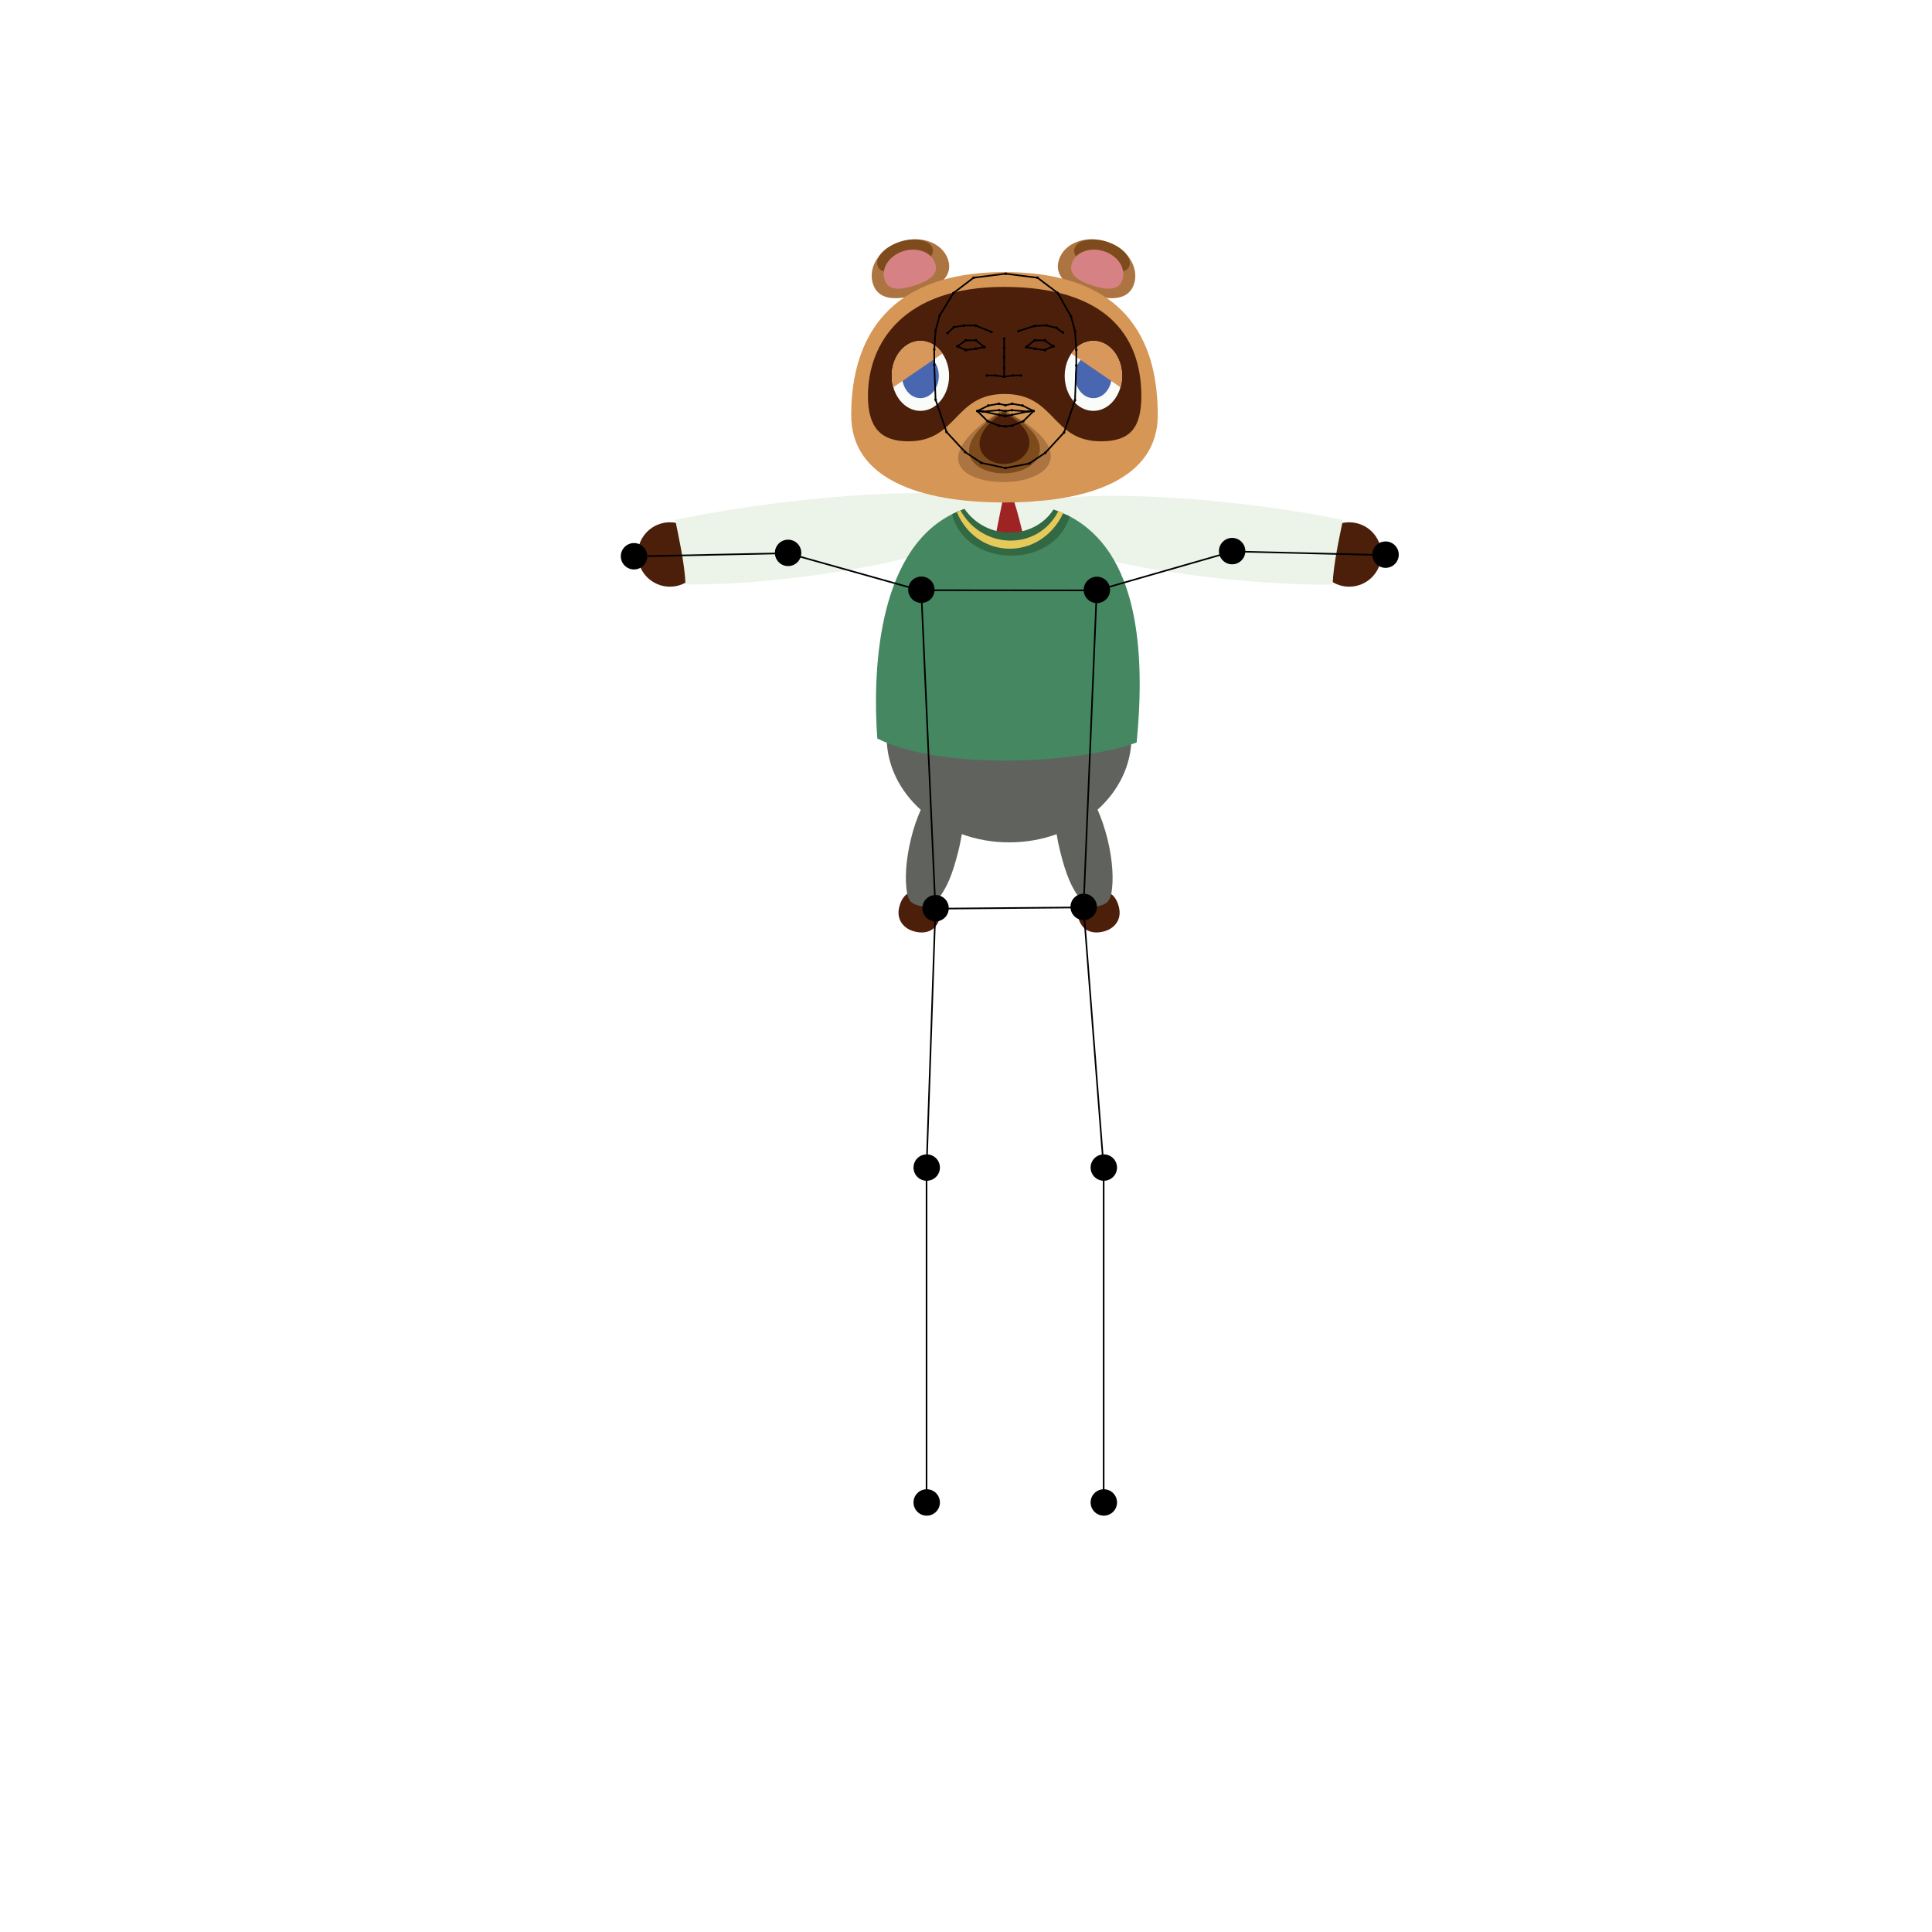
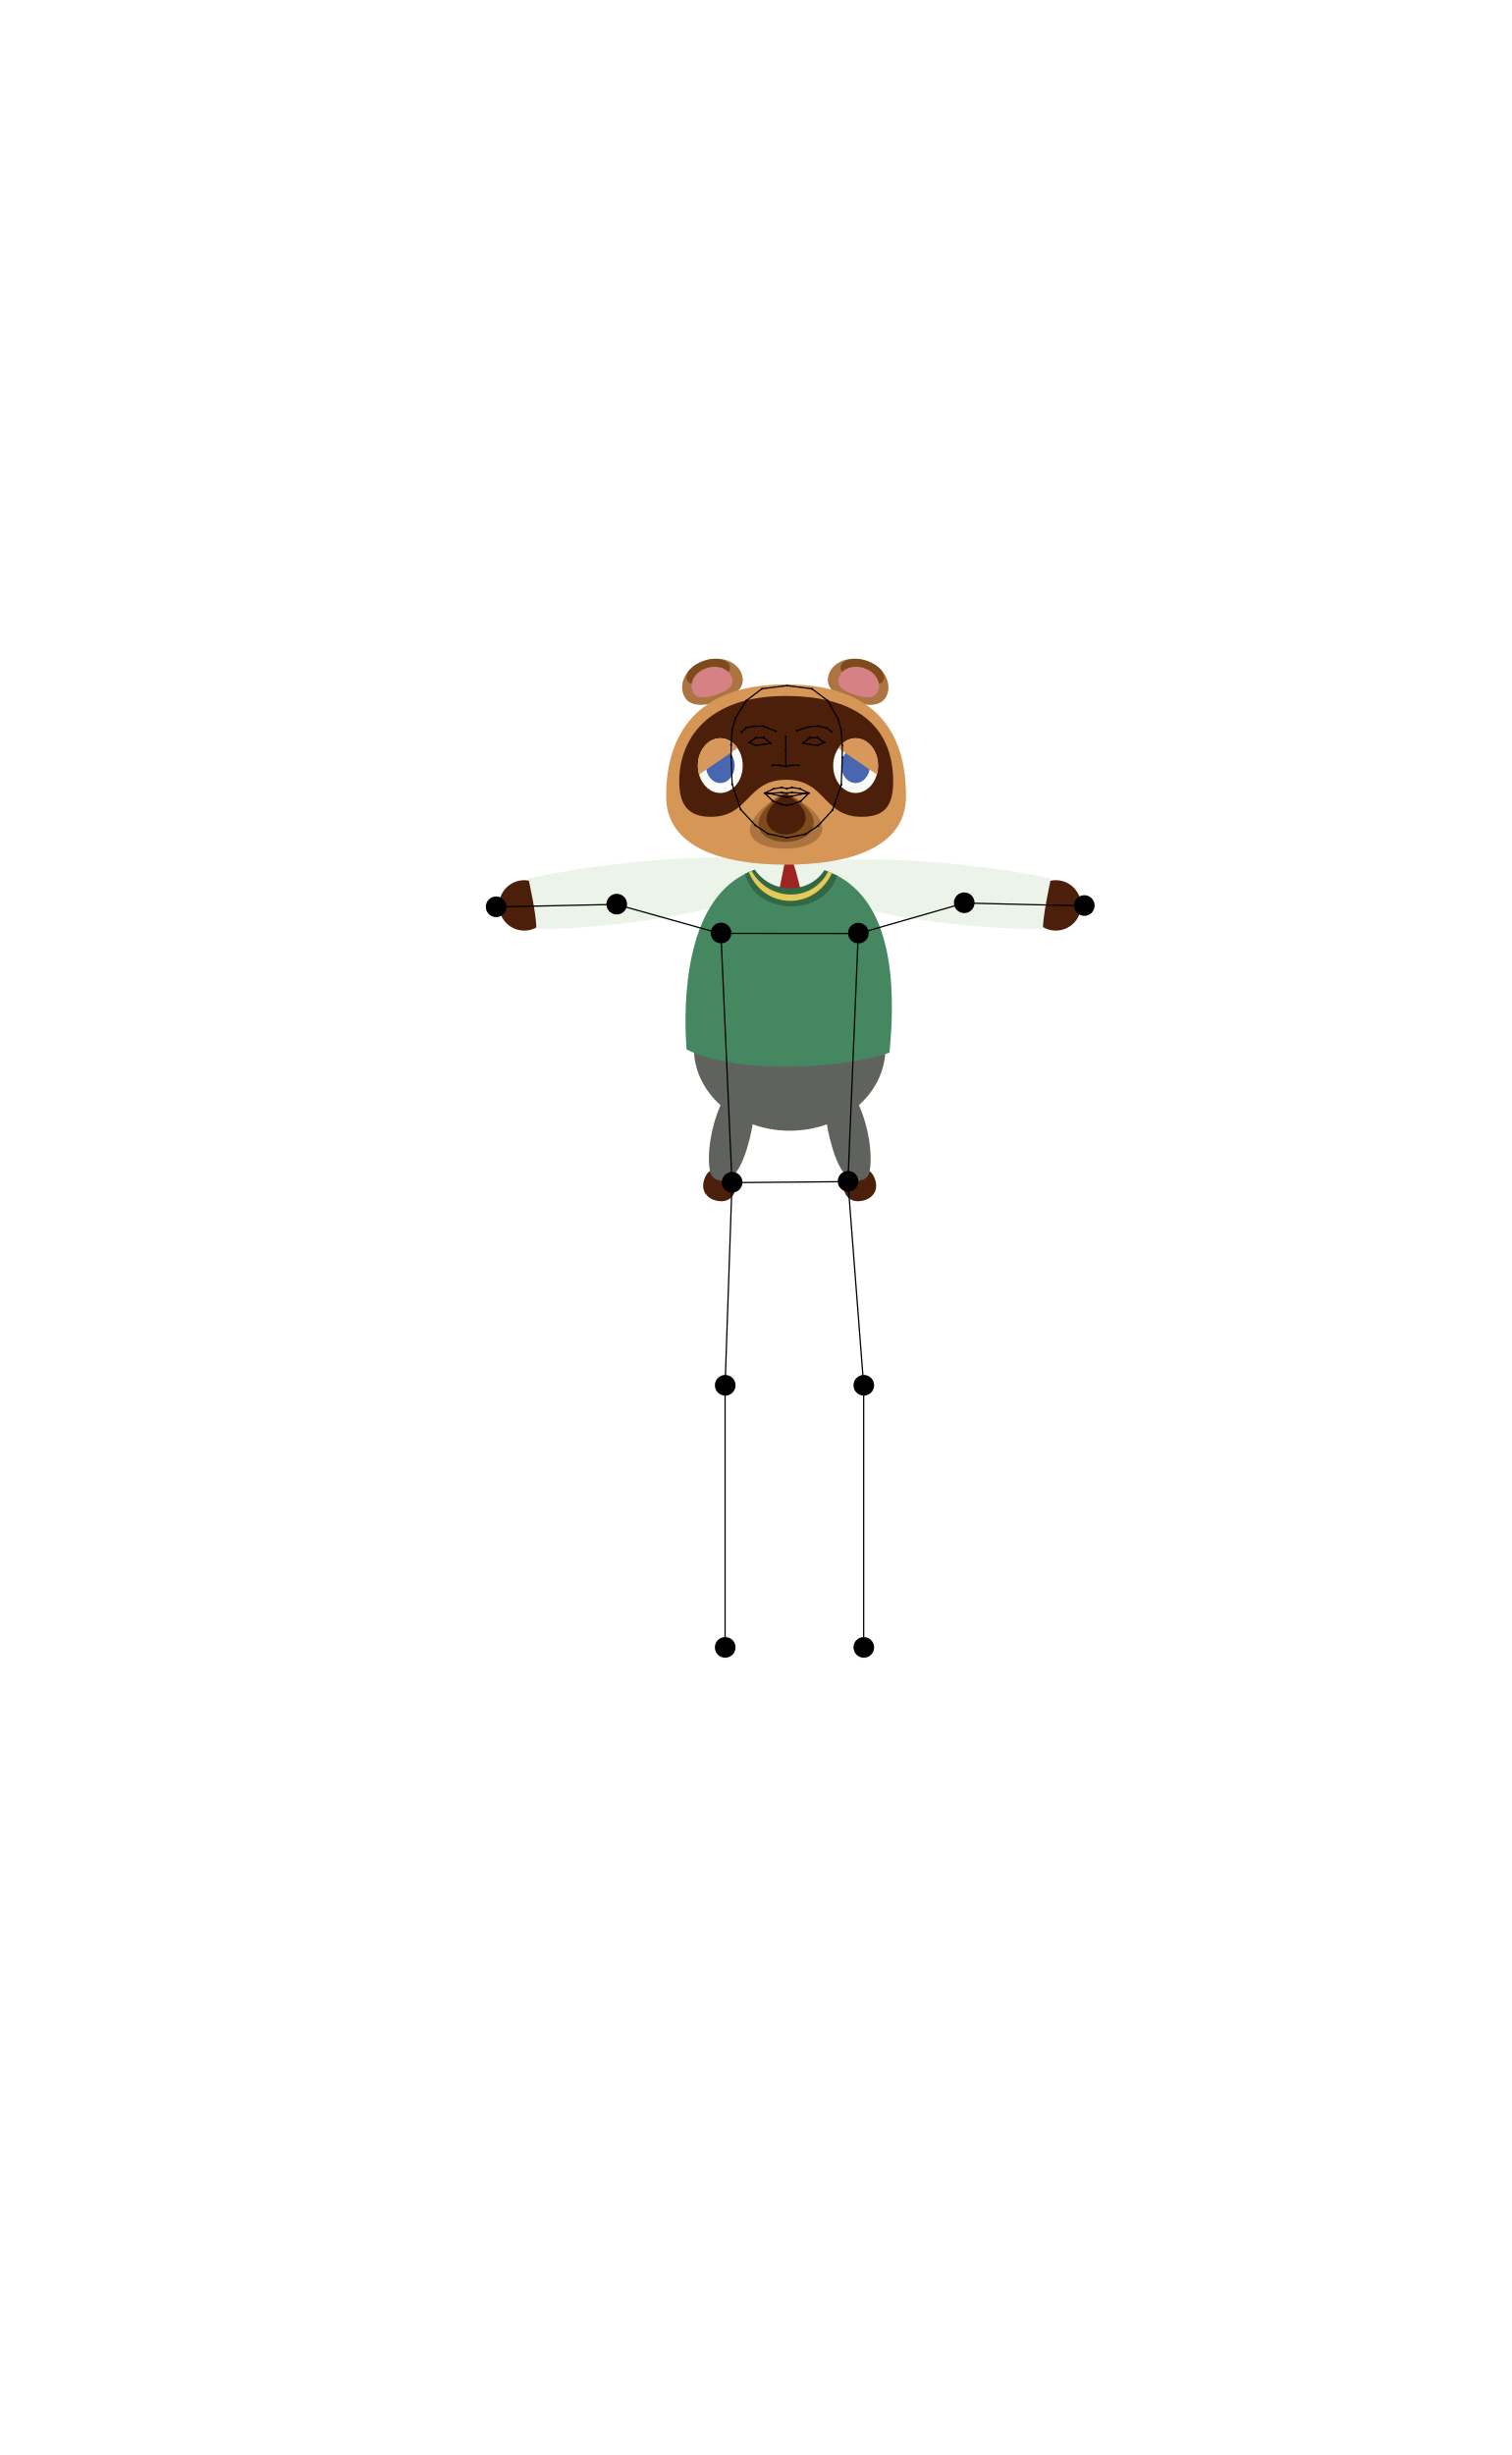
- <svg xmlns="http://www.w3.org/2000/svg" version="1.1" id="Layer_1" x="0px" y="0px" width="100%" height="auto" viewBox="0 0 1200 1200" style="enable-background:new 0 0 1200 1200;" xml:space="preserve">
+ <svg xmlns="http://www.w3.org/2000/svg" version="1.1" id="Layer_1" x="0px" y="0px" width="980px" height="1591px" viewBox="0 0 1200 1200" style="enable-background:new 0 0 1200 1200;" xml:space="preserve">
  <style type="text/css">
	.st0{fill:#4B1F09;}
	.st1{fill:#ECF4E9;}
	.st2{fill:#60625D;}
	.st3{fill:#458761;}
	.st4{fill:#9E2323;}
	.st5{fill:#AB7440;}
	.st6{fill:#7E4B1D;}
	.st7{fill:#D68184;}
	.st8{fill:#D69655;}
	.st9{fill:#FAFCF9;}
	.st10{fill:#4966B1;}
	.st11{fill:#D8975B;}
	.st12{fill:#326842;}
	.st13{fill:#E5CA5A;}
	.st14{fill:none;stroke:#000000;stroke-miterlimit:10;}
</style>
  <g id="illustration_1_">
    <circle class="st0" cx="838" cy="344.4" r="20" />
    <path class="st1" d="M632.4,323.9c-14.4-22.8,114-19.4,201.7-0.9c-2.1,10.6-5.8,26.5-6.4,40.1C762.2,364,647.3,347.4,632.4,323.9z" />
    <circle class="st0" cx="416.1" cy="344.4" r="20" />
    <path class="st1" d="M621.8,320.9c14.5-22.8-114.6-16.5-202.4,2c2.1,10.6,5.8,26.5,6.4,40.1C491.4,364,606.9,344.5,621.8,320.9z" />
    <path class="st0" d="M694.9,563.1c2.3,8.7-3.5,13.5-7.9,15c-7.5,2.6-14.9,0.7-17.2-8s1.8-13.8,9.4-15.9   C686.9,552.2,692.6,554.4,694.9,563.1z" />
    <path class="st0" d="M558.6,563.1c-2.3,8.7,3.5,13.5,7.9,15c7.5,2.6,14.9,0.7,17.2-8s-1.8-13.8-9.4-15.9   C566.6,552.2,560.9,554.4,558.6,563.1z" />
    <path class="st2" d="M681.7,502.9c13.1-11.7,21.1-27.7,21.1-45.2c0-6.2,3.1-17.1-2.8-17.8c-27-3.1-40.6-5.3-75.4-5.3   c-35.4,0-30.1,1.3-71.5,6.6c-5.5,0.7-2.4,10.8-2.4,16.5c0,17.6,8.1,33.5,21.2,45.3c-2.4,5.3-4.5,11.4-6.1,18.1   c-3.2,13-3.9,25.2-2.4,33.6c1.1,6.3,4.6,7.1,8.1,8c3.1,0.8,7.4-0.2,10.9-4.2c5.7-6.5,9.4-16,12.9-30.1c0.9-3.5,1.5-7,2.1-10.3   c9,3.3,19,5.1,29.4,5.1c10.5,0,20.5-1.8,29.5-5.1c0.5,3.3,1.2,6.8,2.1,10.4c3.5,14.1,7.2,23.6,12.9,30.1c3.5,4,7.8,5,10.9,4.2   c3.5-0.9,7-1.7,8.1-8c1.5-8.4,0.8-20.5-2.4-33.6C686.2,514.4,684.1,508.2,681.7,502.9z" />
    <path class="st3" d="M625.3,312.1" />
    <path class="st1" d="M599,316.1c6.7-3.2,15.1-5.5,23.4-5.9c2.6-0.1,5.2-0.1,7.7,0c9.7,0.5,18.6,2.7,24.2,6.3   C642.8,337.1,613.3,336.8,599,316.1z" />
    <path class="st4" d="M622.9,310.2c0,0-24.2,114.6-22.9,158.8c6.9,4.2,45.1,3.8,52.7,0.3c6.7-43.2-20-153.1-23.4-159.1L622.9,310.2   L622.9,310.2z" />
    <path class="st5" d="M542.2,176.3c3.3,10.4,14.9,10.5,27.8,6.4s22.2-10.9,18.9-21.3c-3.3-10.4-16.5-15.5-29.4-11.4   S538.8,165.9,542.2,176.3z" />
    <path class="st6" d="M545.1,165.1c1.7,5.3,9.9,4.6,19.3,1.6c9.4-3,16.5-7.2,14.8-12.4c-1.7-5.3-10.7-7.1-20.1-4.1   C549.7,153.1,543.4,159.8,545.1,165.1z" />
    <path class="st7" d="M549.4,173.7c2.2,7,9.8,6.5,18.5,3.7s15.2-6.7,13-13.7s-11.1-10.5-19.8-7.7   C552.3,158.7,547.1,166.6,549.4,173.7z" />
    <path class="st5" d="M704.4,176.3c-3.3,10.4-14.9,10.5-27.8,6.4s-22.2-10.9-18.9-21.3c3.3-10.4,16.5-15.5,29.4-11.4   C700,154.1,707.7,165.9,704.4,176.3z" />
    <path class="st8" d="M719.1,257.9c0,39.5-42.6,54.2-95.2,54.2s-95.2-14.7-95.2-54.2s15.8-88.9,95.2-88.9   C705,169.1,719.1,218.4,719.1,257.9z" />
    <path class="st5" d="M622.8,254.3c-46.3,29.2-26.3,45.1,0.8,45.1C651.3,299.4,672.4,279.9,622.8,254.3z" />
    <path class="st6" d="M623.1,254.9c-35.4,22.3-20.2,39.1,0.5,39.1C644.8,294,661,274.5,623.1,254.9z" />
    <path class="st0" d="M623.3,256.2c-24.9,15.7-14.2,32,0.4,32C638.6,288.1,650,270,623.3,256.2z" />
    <path class="st0" d="M708.9,246c0,19.3-6.6,28.1-25,28.1c-31,0-28.1-29.4-59.9-29.4c-31.7,0-28.9,29.4-59.9,29.4   c-17.2,0-25-8.8-25-28.1c0-33.2,22.3-67.8,84.4-67.8S708.9,207.3,708.9,246z" />
    <g>
      <ellipse class="st9" cx="679.1" cy="233.5" rx="17.8" ry="21.7" />
      <ellipse class="st10" cx="679.1" cy="233.5" rx="11.4" ry="13.8" />
      <path class="st11" d="M665.4,219.6c3.3-4.8,8.2-7.9,13.7-7.9c9.8,0,17.8,9.7,17.8,21.7c0,2.5-0.3,4.9-1,7.1L665.4,219.6z" />
      <circle id="leftEye0_1_" cx="654.3" cy="215.1" r="0.8" />
      <circle id="leftEye1_1_" cx="649.1" cy="211.4" r="0.8" />
      <circle id="leftEye5_1_" cx="649.1" cy="217.4" r="0.8" />
      <circle id="leftEye2_1_" cx="642.8" cy="211.4" r="0.8" />
      <circle id="leftEye3_1_" cx="637.6" cy="215.6" r="0.8" />
      <circle id="leftEye4_1_" cx="642.8" cy="216.6" r="0.8" />
    </g>
    <g>
      <ellipse class="st9" cx="571.7" cy="233.5" rx="17.8" ry="21.7" />
      <ellipse class="st10" cx="571.7" cy="233.5" rx="11.4" ry="13.8" />
      <path class="st11" d="M585.4,219.6c-3.3-4.8-8.2-7.9-13.7-7.9c-9.8,0-17.8,9.7-17.8,21.7c0,2.5,0.3,4.9,1,7.1L585.4,219.6z" />
      <circle id="rightEye0_1_" cx="594.7" cy="215.1" r="0.8" />
      <circle id="rightEye1_1_" cx="599.9" cy="211.4" r="0.8" />
      <circle id="rightEye5_1_" cx="599.9" cy="217.4" r="0.8" />
      <circle id="rightEye2_1_" cx="606.2" cy="211.4" r="0.8" />
      <circle id="rightEye3_1_" cx="611.4" cy="215.6" r="0.8" />
      <circle id="rightEye4_1_" cx="606.2" cy="216.6" r="0.8" />
    </g>
    <path class="st6" d="M701.5,165.1c-1.7,5.3-9.9,4.6-19.3,1.6c-9.4-3-16.5-7.2-14.8-12.4c1.7-5.3,10.7-7.1,20.1-4.1   C696.9,153.1,703.1,159.8,701.5,165.1z" />
    <path class="st7" d="M697.2,173.7c-2.2,7-9.8,6.5-18.5,3.7s-15.2-6.7-13-13.7s11.1-10.5,19.8-7.7   C694.2,158.7,699.5,166.6,697.2,173.7z" />
    <path class="st3" d="M664.4,320.7c-3.1-1.6-6.3-3-9.6-4.1c-0.1,0-0.3-0.1-0.4-0.1c0,0,0,0.1-0.1,0.1c-11.5,20.6-41,20.2-55.3-0.5   c-2.8,1-5.4,2.1-7.9,3.4c-47.1,23.9-49,100.6-46.2,139.2c39.4,19.8,123.3,16,161.1,2.5C711.6,403.4,706.7,343,664.4,320.7z" />
    <path class="st12" d="M591.4,319.3c7.7,33.2,63,35.1,73,1.4l-10.1-4.1c-12.6,19-41.5,19.1-55.3-0.5L591.4,319.3z" />
    <path class="st13" d="M594.4,318.3c12.6,29.5,51.8,30.4,66,0.4l-3.1-1.1c-13.1,25.1-47.5,23.6-60.8-0.7L594.4,318.3z" />
  </g>
  <g id="skeleton_1_">
    <circle id="rightShoulder" cx="572.3" cy="366.3" r="8.2" />
    <circle id="rightElbow" cx="489.5" cy="343.4" r="8.2" />
    <circle id="rightWrist" cx="393.8" cy="345.5" r="8.2" />
    <circle id="rightHip" cx="581.1" cy="564.1" r="8.2" />
    <circle id="rightKnee" cx="575.6" cy="725.2" r="8.2" />
    <circle id="rightAnkle" cx="575.6" cy="933.2" r="8.2" />
    <circle id="leftShoulder" cx="681.3" cy="366.4" r="8.2" />
    <circle id="leftElbow" cx="765.3" cy="342.3" r="8.2" />
    <circle id="leftWrist" cx="860.6" cy="344.5" r="8.2" />
    <circle id="leftHip" cx="673.1" cy="563.3" r="8.2" />
    <circle id="leftKnee" cx="685.6" cy="725.2" r="8.2" />
    <circle id="leftAnkle" cx="685.6" cy="933.2" r="8.2" />
    <polygon class="st14" points="572.2,366.6 581,564.4 673,563.6 681.2,366.7  " />
    <polyline class="st14" points="571.2,366.6 489.2,343.6 393.6,345.6  " />
    <polyline class="st14" points="682.7,366.3 765.5,342.5 860.7,344.8  " />
    <polyline class="st14" points="581,564.4 575.5,725.5 575.5,933.5  " />
    <polyline class="st14" points="673,563.6 685.5,725.5 685.5,933.5  " />
    <circle id="rightEye0" cx="594.7" cy="215.1" r="0.8" />
    <circle id="rightBrow1" cx="592.5" cy="203.2" r="0.8" />
    <circle id="rightBrow4" cx="615.8" cy="206.2" r="0.8" />
    <circle id="nose1" cx="623.7" cy="216.1" r="0.8" />
    <circle id="rightBrow3" cx="606" cy="202.2" r="0.8" />
    <circle id="rightEye1" cx="599.9" cy="211.4" r="0.8" />
    <circle id="rightBrow0" cx="588.5" cy="206.9" r="0.8" />
    <circle id="rightBrow2" cx="598.7" cy="202.2" r="0.8" />
    <circle id="rightEye5" cx="599.9" cy="217.4" r="0.8" />
    <circle id="rightEye2" cx="606.2" cy="211.4" r="0.8" />
    <circle id="rightEye3" cx="611.4" cy="215.6" r="0.8" />
    <circle id="nose0" cx="623.7" cy="210.3" r="0.8" />
    <circle id="nose3" cx="623.7" cy="228.7" r="0.8" />
    <circle id="rightNose0" cx="613" cy="233.2" r="0.8" />
    <circle id="rightMouthCorner" cx="607" cy="255.3" r="0.8" />
    <circle id="rightNose1" cx="618.2" cy="233.2" r="0.8" />
    <circle id="rightUpperLipTop0" cx="613.9" cy="251.9" r="0.8" />
    <circle id="nose2" cx="623.7" cy="221.6" r="0.8" />
    <circle id="nose4" cx="623.7" cy="234" r="0.8" />
    <circle id="upperLipTopMid" cx="624.5" cy="251.7" r="0.8" />
    <circle id="rightUpperLipTop1" cx="620.4" cy="250.8" r="0.8" />
    <path id="rightMiddleLip" d="M610.6,254.8c0.4,0,0.8,0.4,0.8,0.8c0,0.4-0.4,0.8-0.8,0.8s-0.8-0.4-0.8-0.8S610.2,254.8,610.6,254.8z   " />
    <circle id="lowerLipBottomMid" cx="624.5" cy="264.9" r="0.8" />
    <circle id="upperLipBottomMid" cx="624.5" cy="255.3" r="0.8" />
    <circle id="lowerLipTopMid" cx="624.5" cy="258.4" r="0.8" />
    <circle id="rightUpperLipBottom1" cx="620.6" cy="254.8" r="0.8" />
    <circle id="rightLowerLipTop0" cx="620.6" cy="257.7" r="0.8" />
    <circle id="rightLowerLipBottom1" cx="620.4" cy="264.4" r="0.8" />
    <circle id="rightLowerLipBottom0" cx="613.4" cy="261.6" r="0.8" />
    <circle id="rightEye4" cx="606.2" cy="216.6" r="0.8" />
    <circle id="jawMid" cx="624.5" cy="290.7" r="0.8" />
    <circle id="rightJaw7" cx="609.5" cy="287.5" r="0.8" />
    <circle id="rightJaw6" cx="599.5" cy="280.8" r="0.8" />
    <circle id="rightJaw5" cx="587.9" cy="268.3" r="0.8" />
    <circle id="rightJaw4" cx="581.1" cy="248.3" r="0.8" />
    <circle id="rightJaw3" cx="580.3" cy="226.6" r="0.8" />
    <circle id="rightJaw2" cx="580.3" cy="217.1" r="0.8" />
    <circle id="rightJaw1" cx="581.1" cy="205.4" r="0.8" />
    <circle id="rightJaw0" cx="583.6" cy="196.1" r="0.8" />
    <circle id="topMid" cx="624.7" cy="170" r="0.8" />
    <circle id="leftTop0" cx="644.4" cy="172.5" r="0.8" />
    <circle id="leftTop1" cx="657" cy="182" r="0.8" />
    <circle id="leftEye0" cx="654.3" cy="215.1" r="0.8" />
    <circle id="leftBrow1" cx="656.2" cy="203.6" r="0.8" />
    <circle id="leftBrow4" cx="632.6" cy="205.7" r="0.8" />
    <circle id="leftBrow3" cx="642.6" cy="202.5" r="0.8" />
    <circle id="leftEye1" cx="649.1" cy="211.4" r="0.8" />
    <circle id="leftBrow0" cx="660.2" cy="206.5" r="0.8" />
    <circle id="leftBrow2" cx="649.9" cy="202.1" r="0.8" />
    <circle id="leftEye5" cx="649.1" cy="217.4" r="0.8" />
    <circle id="leftEye2" cx="642.8" cy="211.4" r="0.8" />
    <circle id="leftEye3" cx="637.6" cy="215.6" r="0.8" />
    <circle id="leftNose0" cx="634.1" cy="233.2" r="0.8" />
    <circle id="leftMouthCorner" cx="642" cy="255.3" r="0.8" />
    <circle id="leftNose1" cx="629.3" cy="233.2" r="0.8" />
    <circle id="leftUpperLipTop0" cx="635.1" cy="251.9" r="0.8" />
    <circle id="leftUpperLipTop1" cx="628.7" cy="250.8" r="0.8" />
    <path id="leftMiddleLip" d="M638.4,254.8c0.4,0,0.8,0.4,0.8,0.8c0,0.4-0.4,0.8-0.8,0.8s-0.8-0.4-0.8-0.8S638,254.8,638.4,254.8z" />
    <circle id="leftUpperLipBottom1" cx="628.5" cy="254.8" r="0.8" />
    <circle id="leftLowerLipTop0" cx="628.5" cy="257.7" r="0.8" />
    <circle id="leftLowerLipBottom1" cx="628.7" cy="264.4" r="0.8" />
    <circle id="leftLowerLipBottom0" cx="635.6" cy="261.6" r="0.8" />
    <circle id="leftEye4" cx="642.8" cy="216.6" r="0.8" />
    <circle id="leftJaw7" cx="639.3" cy="287.9" r="0.8" />
    <circle id="leftJaw6" cx="649.3" cy="281.2" r="0.8" />
    <circle id="leftJaw5" cx="660.9" cy="268.6" r="0.8" />
    <circle id="leftJaw4" cx="667.7" cy="248.6" r="0.8" />
    <circle id="leftJaw3" cx="668.5" cy="227" r="0.8" />
    <circle id="leftJaw2" cx="668.5" cy="217.4" r="0.8" />
    <circle id="leftJaw1" cx="667.7" cy="205.7" r="0.8" />
    <circle id="leftJaw0" cx="665.2" cy="196.5" r="0.8" />
    <polyline class="st14" points="624.5,170 604.7,172.5 592.2,182 583.6,196.1 581.1,205.4 580.3,217.1 580.3,226.6 581.1,248.3   587.9,268.3 599.5,280.8 609.5,287.5 624.5,290.7 639.3,287.9 649.3,281.2 660.9,268.6 667.7,248.6 668.5,227 668.5,217.4   667.7,205.7 665.2,196.5 657,182 644.4,172.5 624.5,170  " />
    <polyline class="st14" points="588.5,206.9 592.5,203.2 598.7,202.2 606,202.2 615.8,206.2  " />
    <polygon class="st14" points="594.7,215.1 599.9,211.4 606.2,211.4 611.4,215.6 606.2,216.6 599.9,217.4  " />
    <polyline class="st14" points="613,233.2 618.2,233.2 623.7,234 623.7,228.7 623.7,221.6 623.7,216.1 623.7,210.3  " />
    <polyline class="st14" points="660,206.5 656,203.6 649.7,202.1 642.4,202.5 632.4,205.7  " />
    <polygon class="st14" points="654.1,215.1 648.8,211.4 642.5,211.4 637.4,215.6 642.5,216.6 648.8,217.4  " />
    <polyline class="st14" points="634.1,233.2 629.1,233.2 623.7,234  " />
    <polygon class="st14" points="607,255.3 613.9,251.9 620.4,250.8 624.5,251.7 628.7,250.8 635.1,251.9 642,255.3 635.6,261.6   628.5,264.4 624.5,264.9 620.4,264.4 613.4,261.6  " />
    <polyline class="st14" points="607,255.3 610.6,255.6 620.6,254.8 624.5,255.3 628.5,254.8 638.4,255.6 642,255.3  " />
    <polyline class="st14" points="607,255.3 610.6,255.6 620.6,257.7 624.5,258.5 628.5,257.7 638.4,255.6 642,255.3  " />
    <circle id="rightTop0" cx="604.8" cy="172.5" r="0.8" />
    <circle id="rightTop1" cx="592.2" cy="182" r="0.8" />
  </g>
</svg>
